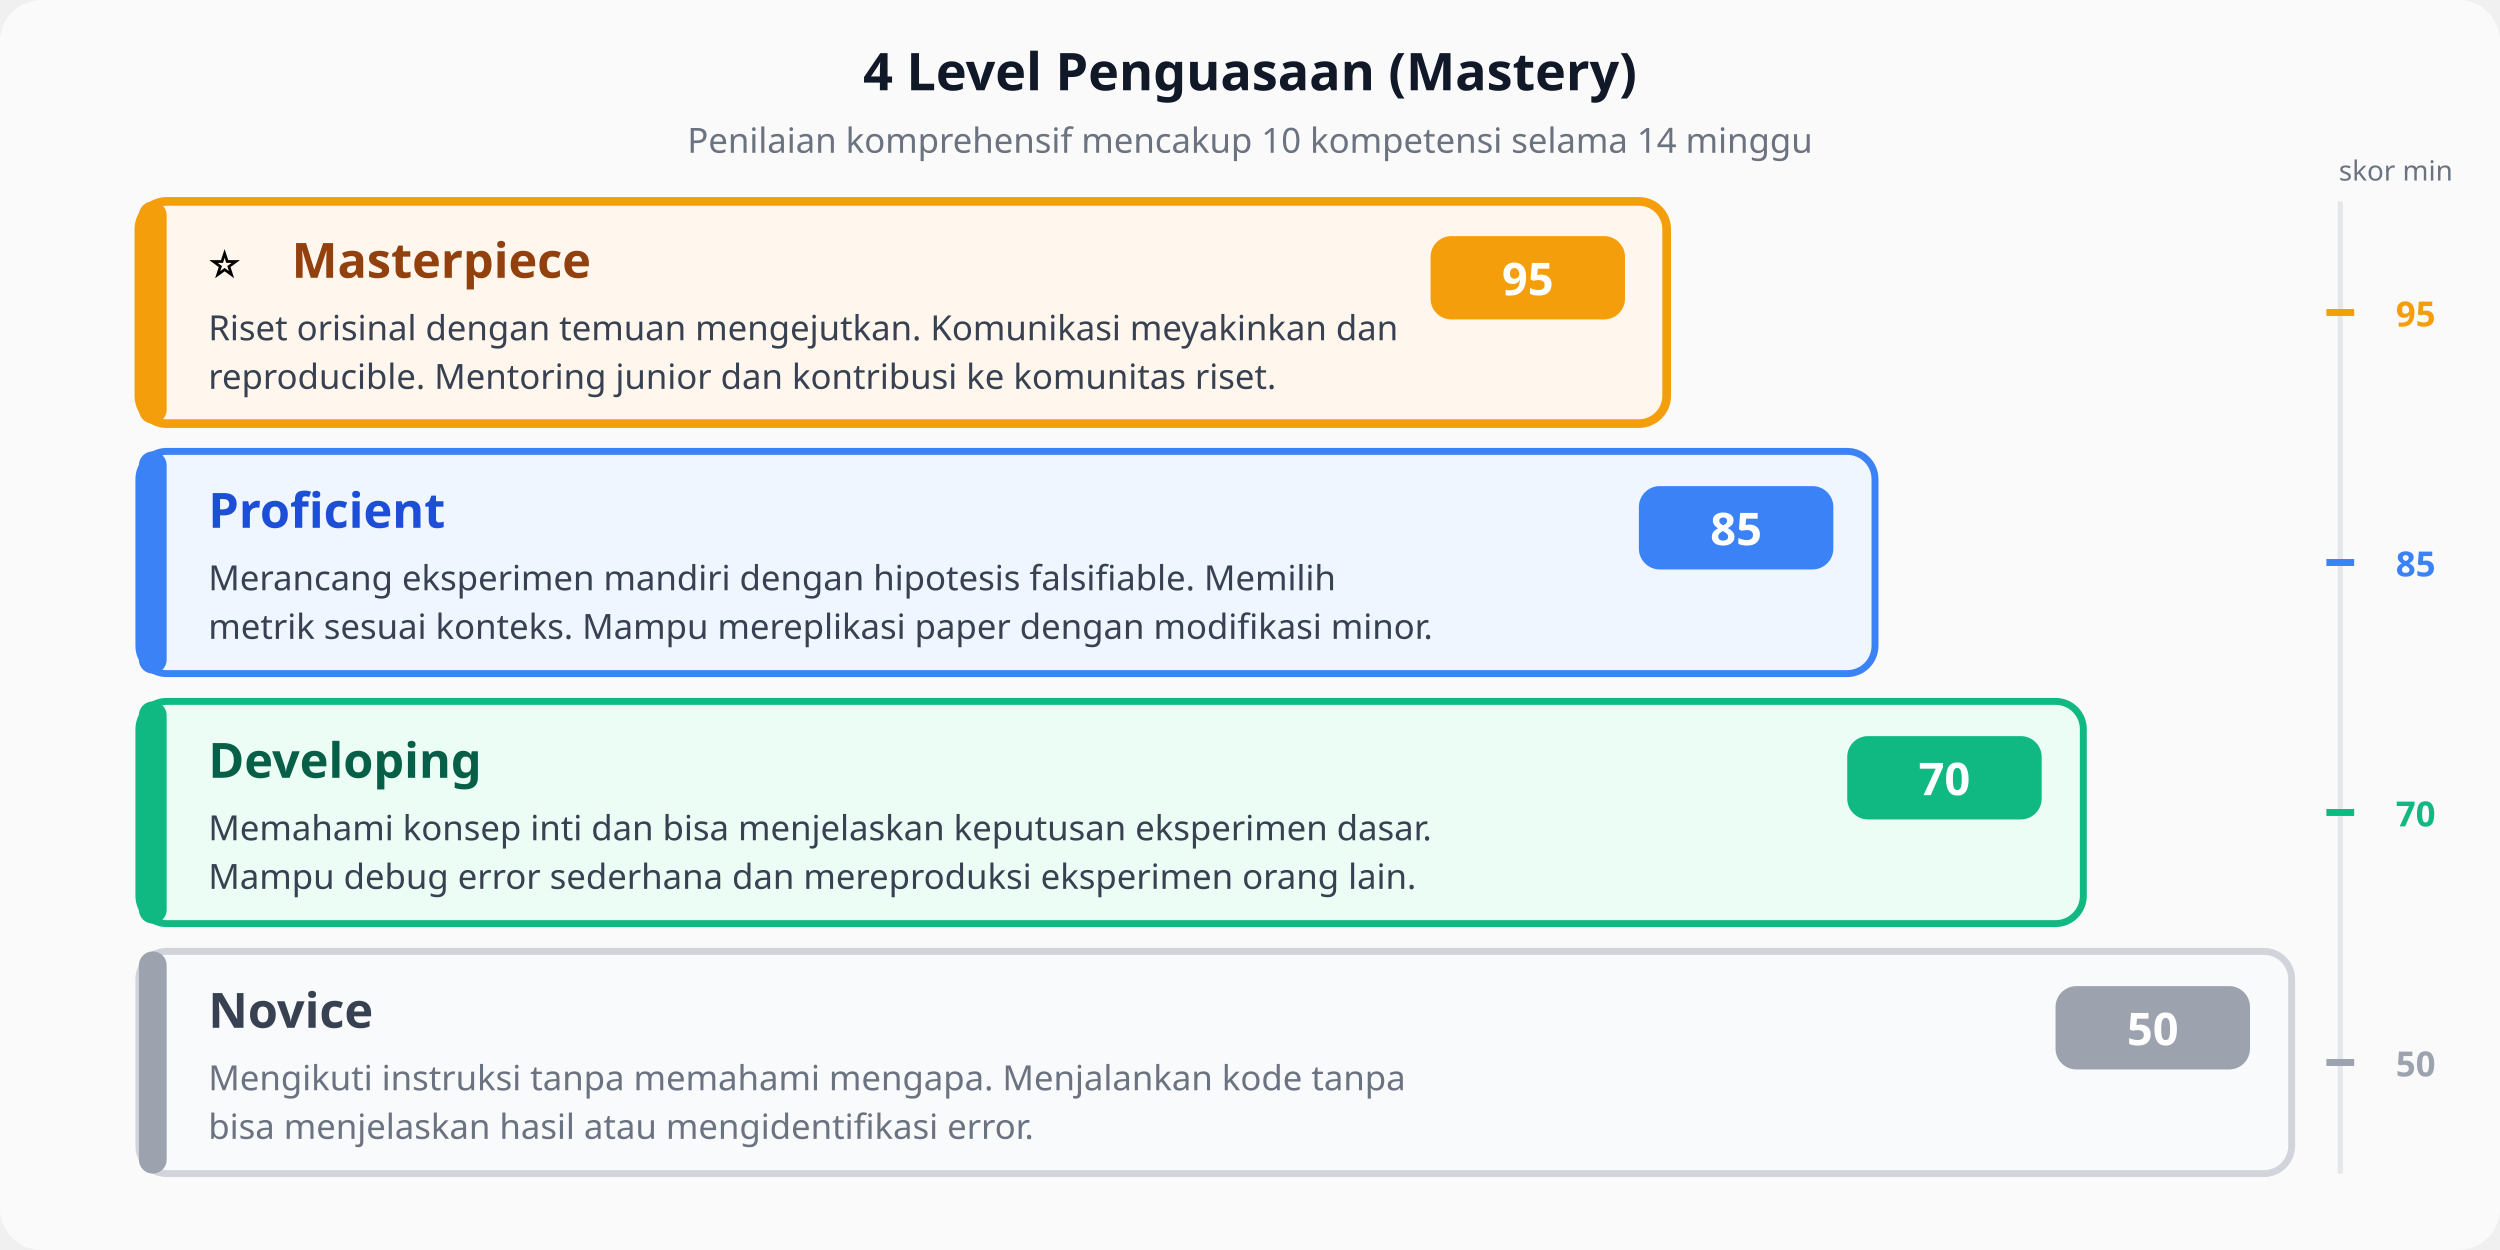
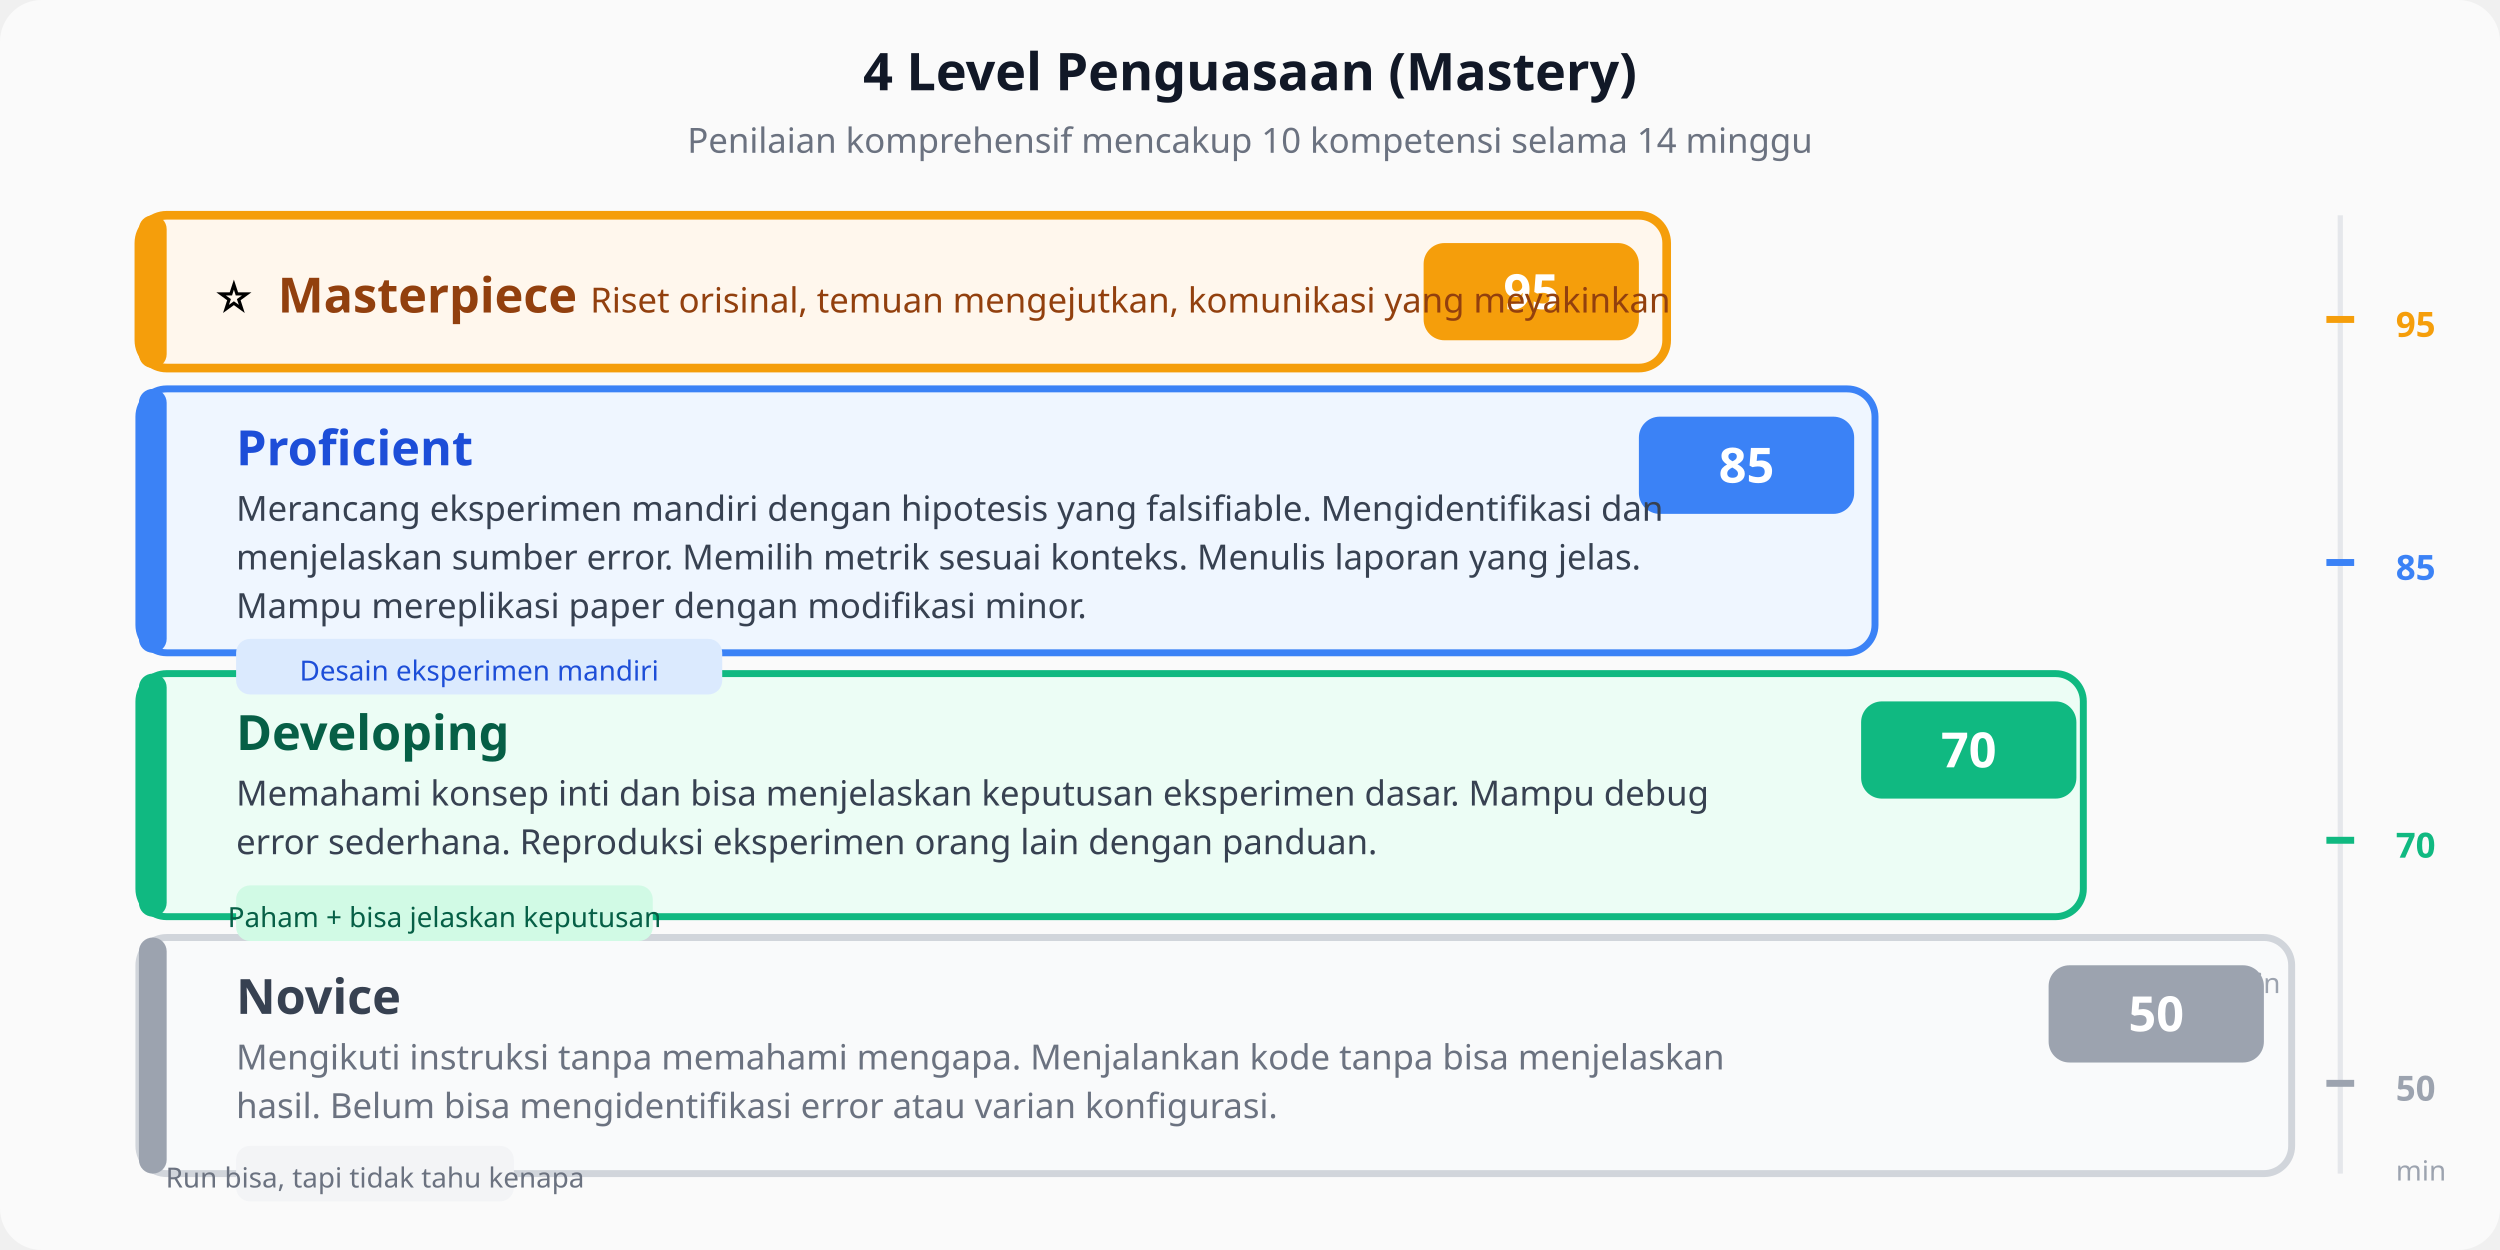
<svg xmlns="http://www.w3.org/2000/svg" viewBox="0 0 720 360" font-family="ui-sans-serif,system-ui,sans-serif">
  <rect width="720" height="360" fill="#FAFAFA" rx="12" />
  <text x="360" y="26" text-anchor="middle" font-size="15" font-weight="700" fill="#111827">4 Level Penguasaan (Mastery)</text>
  <text x="360" y="44" text-anchor="middle" font-size="10" fill="#6B7280">Penilaian komprehensif mencakup 10 kompetensi selama 14 minggu</text>
-   <rect x="40" y="58" width="440" height="64" rx="8" fill="#FFF7ED" stroke="#F59E0B" stroke-width="2.5" />
-   <rect x="40" y="58" width="8" height="64" rx="4" fill="#F59E0B" />
-   <text x="60" y="80" font-size="14">⭐</text>
-   <text x="84" y="80" font-size="14" font-weight="700" fill="#92400E">Masterpiece</text>
-   <rect x="412" y="68" width="56" height="24" rx="6" fill="#F59E0B" />
-   <text x="440" y="85" text-anchor="middle" font-size="13" font-weight="700" fill="white">95</text>
-   <text x="60" y="98" font-size="10" fill="#374151">Riset orisinal dengan temuan mengejutkan. Komunikasi meyakinkan dan</text>
-   <text x="60" y="112" font-size="10" fill="#374151">reproducible. Mentoring junior dan kontribusi ke komunitas riset.</text>
-   <rect x="40" y="130" width="500" height="64" rx="8" fill="#EFF6FF" stroke="#3B82F6" stroke-width="2" />
-   <rect x="40" y="130" width="8" height="64" rx="4" fill="#3B82F6" />
-   <text x="60" y="152" font-size="14" font-weight="700" fill="#1D4ED8">Proficient</text>
-   <rect x="472" y="140" width="56" height="24" rx="6" fill="#3B82F6" />
-   <text x="500" y="157" text-anchor="middle" font-size="13" font-weight="700" fill="white">85</text>
-   <text x="60" y="170" font-size="10" fill="#374151">Merancang eksperimen mandiri dengan hipotesis falsifiable. Memilih</text>
-   <text x="60" y="184" font-size="10" fill="#374151">metrik sesuai konteks. Mampu mereplikasi paper dengan modifikasi minor.</text>
-   <rect x="40" y="202" width="560" height="64" rx="8" fill="#ECFDF5" stroke="#10B981" stroke-width="2" />
-   <rect x="40" y="202" width="8" height="64" rx="4" fill="#10B981" />
-   <text x="60" y="224" font-size="14" font-weight="700" fill="#065F46">Developing</text>
-   <rect x="532" y="212" width="56" height="24" rx="6" fill="#10B981" />
-   <text x="560" y="229" text-anchor="middle" font-size="13" font-weight="700" fill="white">70</text>
-   <text x="60" y="242" font-size="10" fill="#374151">Memahami konsep inti dan bisa menjelaskan keputusan eksperimen dasar.</text>
-   <text x="60" y="256" font-size="10" fill="#374151">Mampu debug error sederhana dan mereproduksi eksperimen orang lain.</text>
-   <rect x="40" y="274" width="620" height="64" rx="8" fill="#F9FAFB" stroke="#D1D5DB" stroke-width="2" />
-   <rect x="40" y="274" width="8" height="64" rx="4" fill="#9CA3AF" />
-   <text x="60" y="296" font-size="14" font-weight="700" fill="#374151">Novice</text>
-   <rect x="592" y="284" width="56" height="24" rx="6" fill="#9CA3AF" />
-   <text x="620" y="301" text-anchor="middle" font-size="13" font-weight="700" fill="white">50</text>
-   <text x="60" y="314" font-size="10" fill="#6B7280">Mengikuti instruksi tanpa memahami mengapa. Menjalankan kode tanpa</text>
-   <text x="60" y="328" font-size="10" fill="#6B7280">bisa menjelaskan hasil atau mengidentifikasi error.</text>
-   <text x="690" y="52" text-anchor="middle" font-size="8" fill="#6B7280">skor min</text>
-   <line x1="674" y1="58" x2="674" y2="338" stroke="#E5E7EB" stroke-width="1.5" />
-   <line x1="670" y1="90" x2="678" y2="90" stroke="#F59E0B" stroke-width="2" />
+   <rect x="40" y="270" width="620" height="68" rx="8" fill="#F9FAFB" stroke="#D1D5DB" stroke-width="2" />
+   <rect x="40" y="270" width="8" height="68" rx="4" fill="#9CA3AF" />
+   <rect x="590" y="278" width="62" height="28" rx="6" fill="#9CA3AF" />
+   <text x="621" y="297" text-anchor="middle" font-size="14" font-weight="700" fill="white">50</text>
+   <text x="640" y="286" font-size="8" fill="#9CA3AF">poin</text>
+   <text x="68" y="292" font-size="14" font-weight="700" fill="#374151">Novice</text>
+   <text x="68" y="308" font-size="10" fill="#6B7280">Mengikuti instruksi tanpa memahami mengapa. Menjalankan kode tanpa bisa menjelaskan</text>
+   <text x="68" y="322" font-size="10" fill="#6B7280">hasil. Belum bisa mengidentifikasi error atau varian konfigurasi.</text>
+   <rect x="68" y="330" width="80" height="16" rx="4" fill="#F3F4F6" />
+   <text x="108" y="342" text-anchor="middle" font-size="8" fill="#6B7280">Run bisa, tapi tidak tahu kenapa</text>
+   <rect x="40" y="194" width="560" height="70" rx="8" fill="#ECFDF5" stroke="#10B981" stroke-width="2" />
+   <rect x="40" y="194" width="8" height="70" rx="4" fill="#10B981" />
+   <rect x="536" y="202" width="62" height="28" rx="6" fill="#10B981" />
+   <text x="567" y="221" text-anchor="middle" font-size="14" font-weight="700" fill="white">70</text>
+   <text x="580" y="210" font-size="8" fill="#10B981">poin</text>
+   <text x="68" y="216" font-size="14" font-weight="700" fill="#065F46">Developing</text>
+   <text x="68" y="232" font-size="10" fill="#374151">Memahami konsep inti dan bisa menjelaskan keputusan eksperimen dasar. Mampu debug</text>
+   <text x="68" y="246" font-size="10" fill="#374151">error sederhana. Reproduksi eksperimen orang lain dengan panduan.</text>
+   <rect x="68" y="255" width="120" height="16" rx="4" fill="#D1FAE5" />
+   <text x="128" y="267" text-anchor="middle" font-size="8" fill="#065F46">Paham + bisa jelaskan keputusan</text>
+   <rect x="40" y="112" width="500" height="76" rx="8" fill="#EFF6FF" stroke="#3B82F6" stroke-width="2" />
+   <rect x="40" y="112" width="8" height="76" rx="4" fill="#3B82F6" />
+   <rect x="472" y="120" width="62" height="28" rx="6" fill="#3B82F6" />
+   <text x="503" y="139" text-anchor="middle" font-size="14" font-weight="700" fill="white">85</text>
+   <text x="516" y="128" font-size="8" fill="#3B82F6">poin</text>
+   <text x="68" y="134" font-size="14" font-weight="700" fill="#1D4ED8">Proficient</text>
+   <text x="68" y="150" font-size="10" fill="#374151">Merancang eksperimen mandiri dengan hipotesis yang falsifiable. Mengidentifikasi dan</text>
+   <text x="68" y="164" font-size="10" fill="#374151">menjelaskan sumber error. Memilih metrik sesuai konteks. Menulis laporan yang jelas.</text>
+   <text x="68" y="178" font-size="10" fill="#374151">Mampu mereplikasi paper dengan modifikasi minor.</text>
+   <rect x="68" y="184" width="140" height="16" rx="4" fill="#DBEAFE" />
+   <text x="138" y="196" text-anchor="middle" font-size="8" fill="#1D4ED8">Desain eksperimen mandiri</text>
+   <rect x="40" y="62" width="440" height="44" rx="8" fill="#FFF7ED" stroke="#F59E0B" stroke-width="2.5" />
+   <rect x="40" y="62" width="8" height="44" rx="4" fill="#F59E0B" />
+   <rect x="410" y="70" width="62" height="28" rx="6" fill="#F59E0B" />
+   <text x="441" y="89" text-anchor="middle" font-size="14" font-weight="700" fill="white">95</text>
+   <text x="454" y="78" font-size="8" fill="#F59E0B">poin</text>
+   <text x="62" y="90" font-size="16">⭐</text>
+   <text x="80" y="90" font-size="14" font-weight="700" fill="#92400E">Masterpiece</text>
+   <text x="170" y="90" font-size="10" fill="#92400E">Riset orisinal, temuan mengejutkan, komunikasi yang meyakinkan</text>
+   <line x1="674" y1="62" x2="674" y2="338" stroke="#E5E7EB" stroke-width="1.5" />
+   <text x="690" y="97" font-size="10" fill="#F59E0B" font-weight="700">95</text>
+   <text x="690" y="167" font-size="10" fill="#3B82F6" font-weight="700">85</text>
+   <text x="690" y="247" font-size="10" fill="#10B981" font-weight="700">70</text>
+   <text x="690" y="317" font-size="10" fill="#9CA3AF" font-weight="700">50</text>
+   <text x="690" y="340" font-size="8" fill="#9CA3AF">min</text>
+   <line x1="670" y1="92" x2="678" y2="92" stroke="#F59E0B" stroke-width="2" />
  <line x1="670" y1="162" x2="678" y2="162" stroke="#3B82F6" stroke-width="2" />
-   <line x1="670" y1="234" x2="678" y2="234" stroke="#10B981" stroke-width="2" />
-   <line x1="670" y1="306" x2="678" y2="306" stroke="#9CA3AF" stroke-width="2" />
-   <text x="690" y="94" font-size="10" fill="#F59E0B" font-weight="700">95</text>
-   <text x="690" y="166" font-size="10" fill="#3B82F6" font-weight="700">85</text>
-   <text x="690" y="238" font-size="10" fill="#10B981" font-weight="700">70</text>
-   <text x="690" y="310" font-size="10" fill="#9CA3AF" font-weight="700">50</text>
+   <line x1="670" y1="242" x2="678" y2="242" stroke="#10B981" stroke-width="2" />
+   <line x1="670" y1="312" x2="678" y2="312" stroke="#9CA3AF" stroke-width="2" />
</svg>
